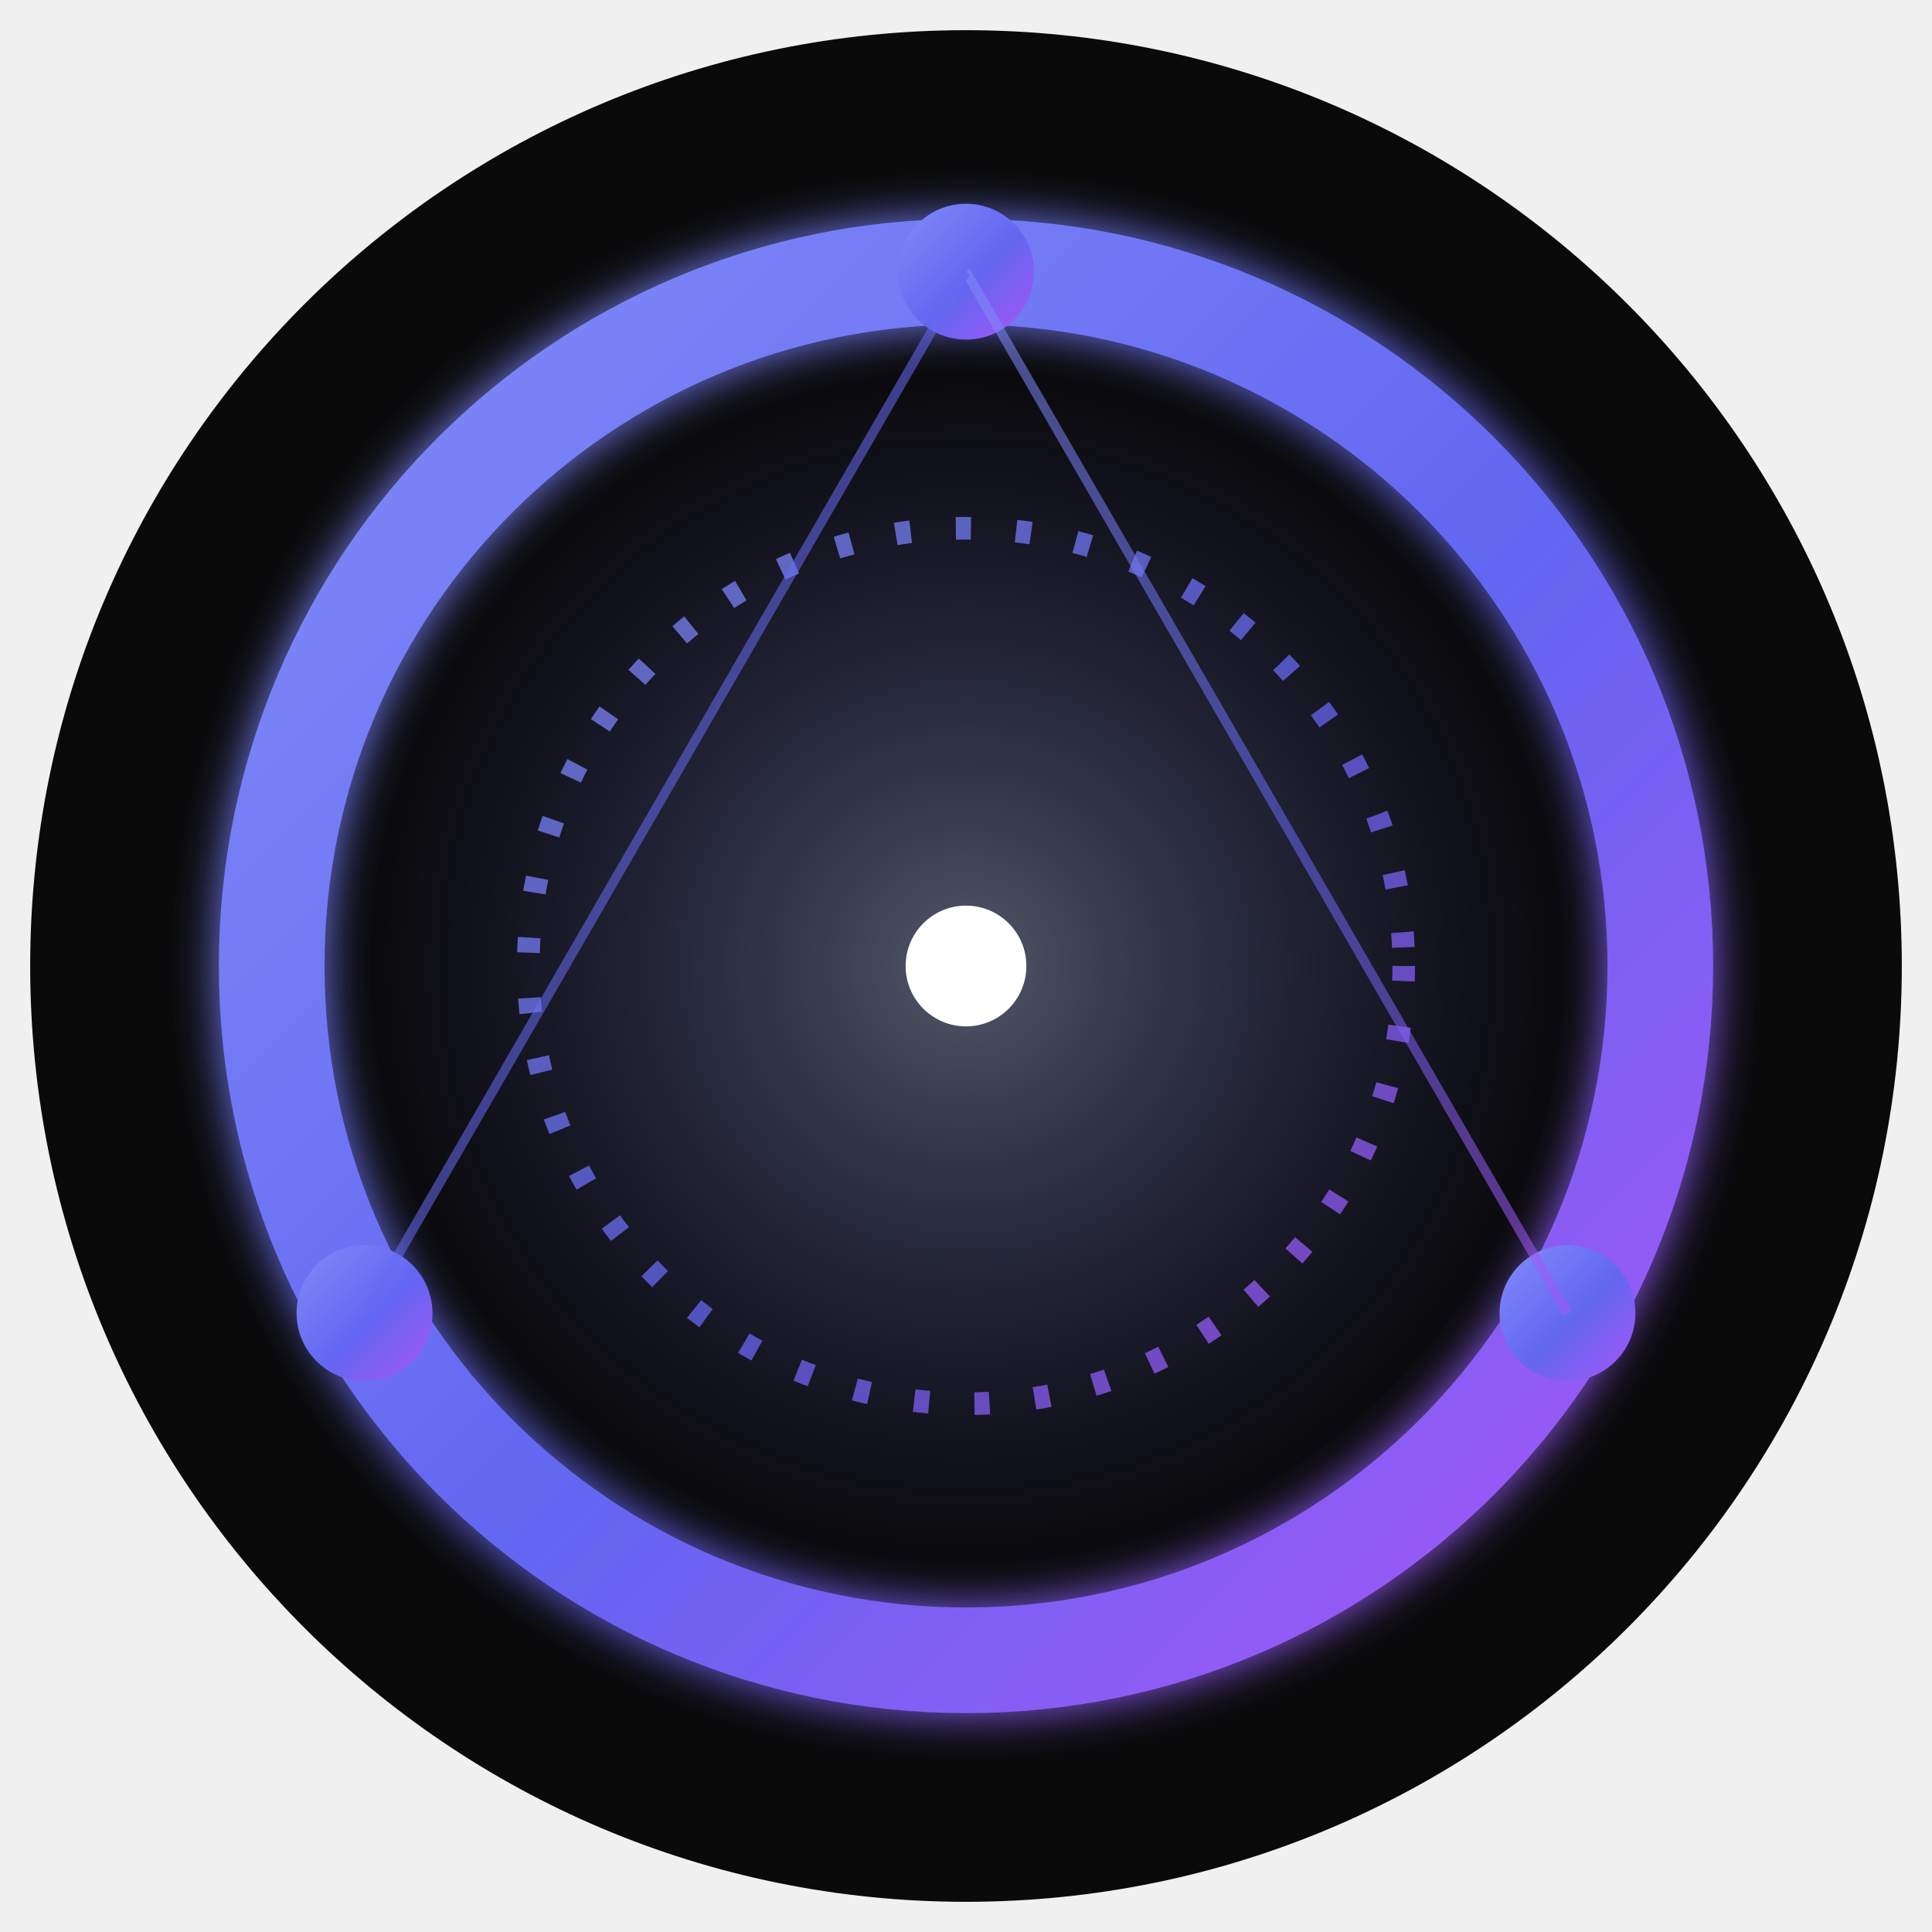
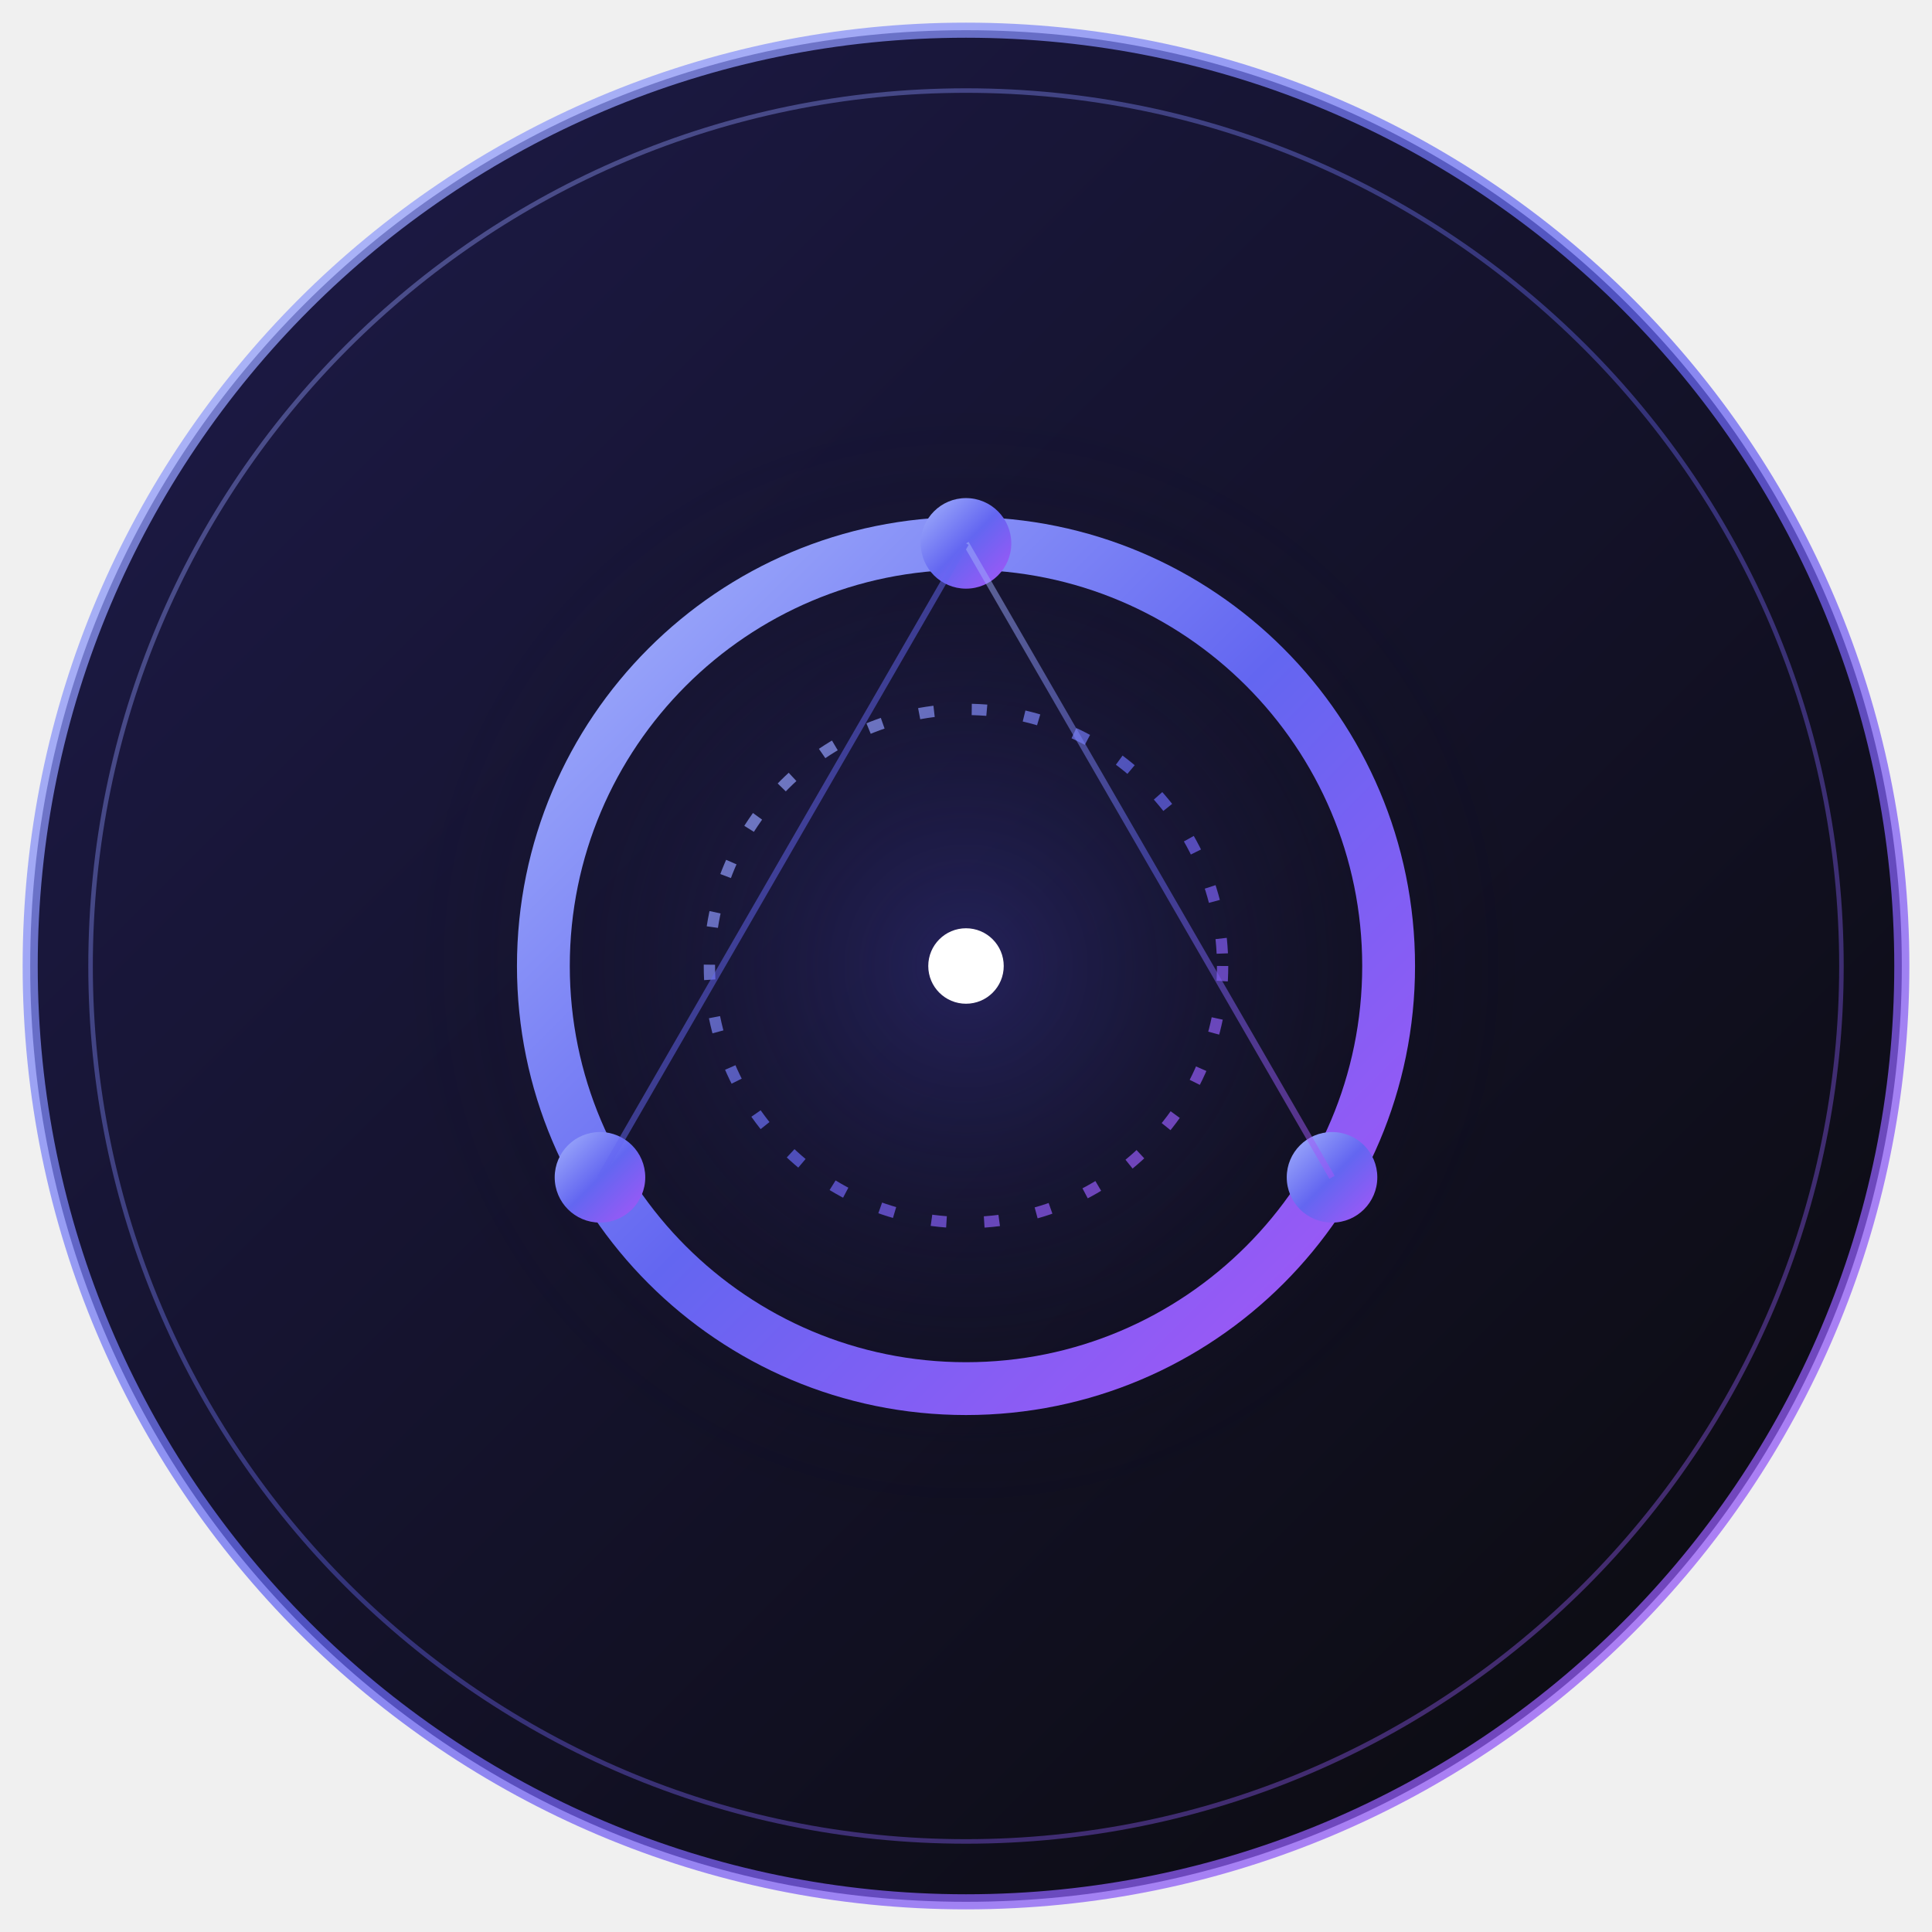
<svg xmlns="http://www.w3.org/2000/svg" viewBox="0 0 256 256" role="img" aria-label="Open Agent Protocol mark">
  <defs>
-     <linearGradient id="oapStroke" x1="0%" y1="0%" x2="100%" y2="100%">
-       <stop offset="0%" stop-color="#818CF8" />
-       <stop offset="55%" stop-color="#6366F1" />
+     <linearGradient id="m_stroke" x1="0%" y1="0%" x2="100%" y2="100%">
+       <stop offset="0%" stop-color="#A5B4FC" />
+       <stop offset="50%" stop-color="#6366F1" />
      <stop offset="100%" stop-color="#A855F7" />
    </linearGradient>
-     <radialGradient id="oapCore" cx="50%" cy="50%" r="50%">
-       <stop offset="0%" stop-color="#C7D2FE" stop-opacity="0.85" />
-       <stop offset="100%" stop-color="#6366F1" stop-opacity="0" />
+     <linearGradient id="m_ring" x1="0%" y1="0%" x2="100%" y2="100%">
+       <stop offset="0%" stop-color="#1E1B4B" />
+       <stop offset="100%" stop-color="#0A0A0B" />
+     </linearGradient>
+     <radialGradient id="m_core" cx="50%" cy="50%" r="50%">
+       <stop offset="0%" stop-color="#312E81" stop-opacity="0.55" />
+       <stop offset="100%" stop-color="#0A0A0B" stop-opacity="0" />
    </radialGradient>
-     <filter id="oapGlow" x="-25%" y="-25%" width="150%" height="150%">
-       <feGaussianBlur stdDeviation="3" result="b" />
-       <feMerge>
-         <feMergeNode in="b" />
-         <feMergeNode in="SourceGraphic" />
-       </feMerge>
-     </filter>
  </defs>
-   <circle cx="128" cy="128" r="124" fill="#0A0A0B" />
-   <circle cx="128" cy="128" r="80" fill="url(#oapCore)" opacity="0.45" />
-   <circle cx="128" cy="128" r="92" fill="none" stroke="url(#oapStroke)" stroke-width="14" stroke-linecap="round" filter="url(#oapGlow)" />
-   <circle cx="128" cy="128" r="58" fill="none" stroke="url(#oapStroke)" stroke-width="3" stroke-dasharray="2 6" opacity="0.75" />
-   <g fill="url(#oapStroke)">
-     <circle cx="128" cy="36" r="9" />
-     <circle cx="207.7" cy="174" r="9" />
-     <circle cx="48.3" cy="174" r="9" />
+   <circle cx="128" cy="128" r="124" fill="url(#m_ring)" />
+   <circle cx="128" cy="128" r="124" fill="none" stroke="url(#m_stroke)" stroke-width="2" opacity="0.75" />
+   <circle cx="128" cy="128" r="116" fill="none" stroke="url(#m_stroke)" stroke-width="0.6" opacity="0.4" />
+   <circle cx="128" cy="128" r="74" fill="url(#m_core)" />
+   <circle cx="128" cy="128" r="56" fill="none" stroke="url(#m_stroke)" stroke-width="7" stroke-linecap="round" />
+   <circle cx="128" cy="128" r="34" fill="none" stroke="url(#m_stroke)" stroke-width="1.5" stroke-dasharray="2 5" opacity="0.7" />
+   <g fill="url(#m_stroke)">
+     <circle cx="128" cy="72" r="6" />
+     <circle cx="176.5" cy="156" r="6" />
+     <circle cx="79.5" cy="156" r="6" />
  </g>
-   <g stroke="url(#oapStroke)" stroke-width="1.25" opacity="0.55">
-     <line x1="128" y1="36" x2="207.7" y2="174" />
-     <line x1="207.7" y1="174" x2="48.3" y2="174" />
-     <line x1="48.3" y1="174" x2="128" y2="36" />
+   <g stroke="url(#m_stroke)" stroke-width="0.8" opacity="0.5">
+     <line x1="128" y1="72" x2="176.5" y2="156" />
+     <line x1="176.5" y1="156" x2="79.5" y2="156" />
+     <line x1="79.5" y1="156" x2="128" y2="72" />
  </g>
-   <circle cx="128" cy="128" r="8" fill="#FFFFFF" />
+   <circle cx="128" cy="128" r="5" fill="#FFFFFF" />
</svg>
